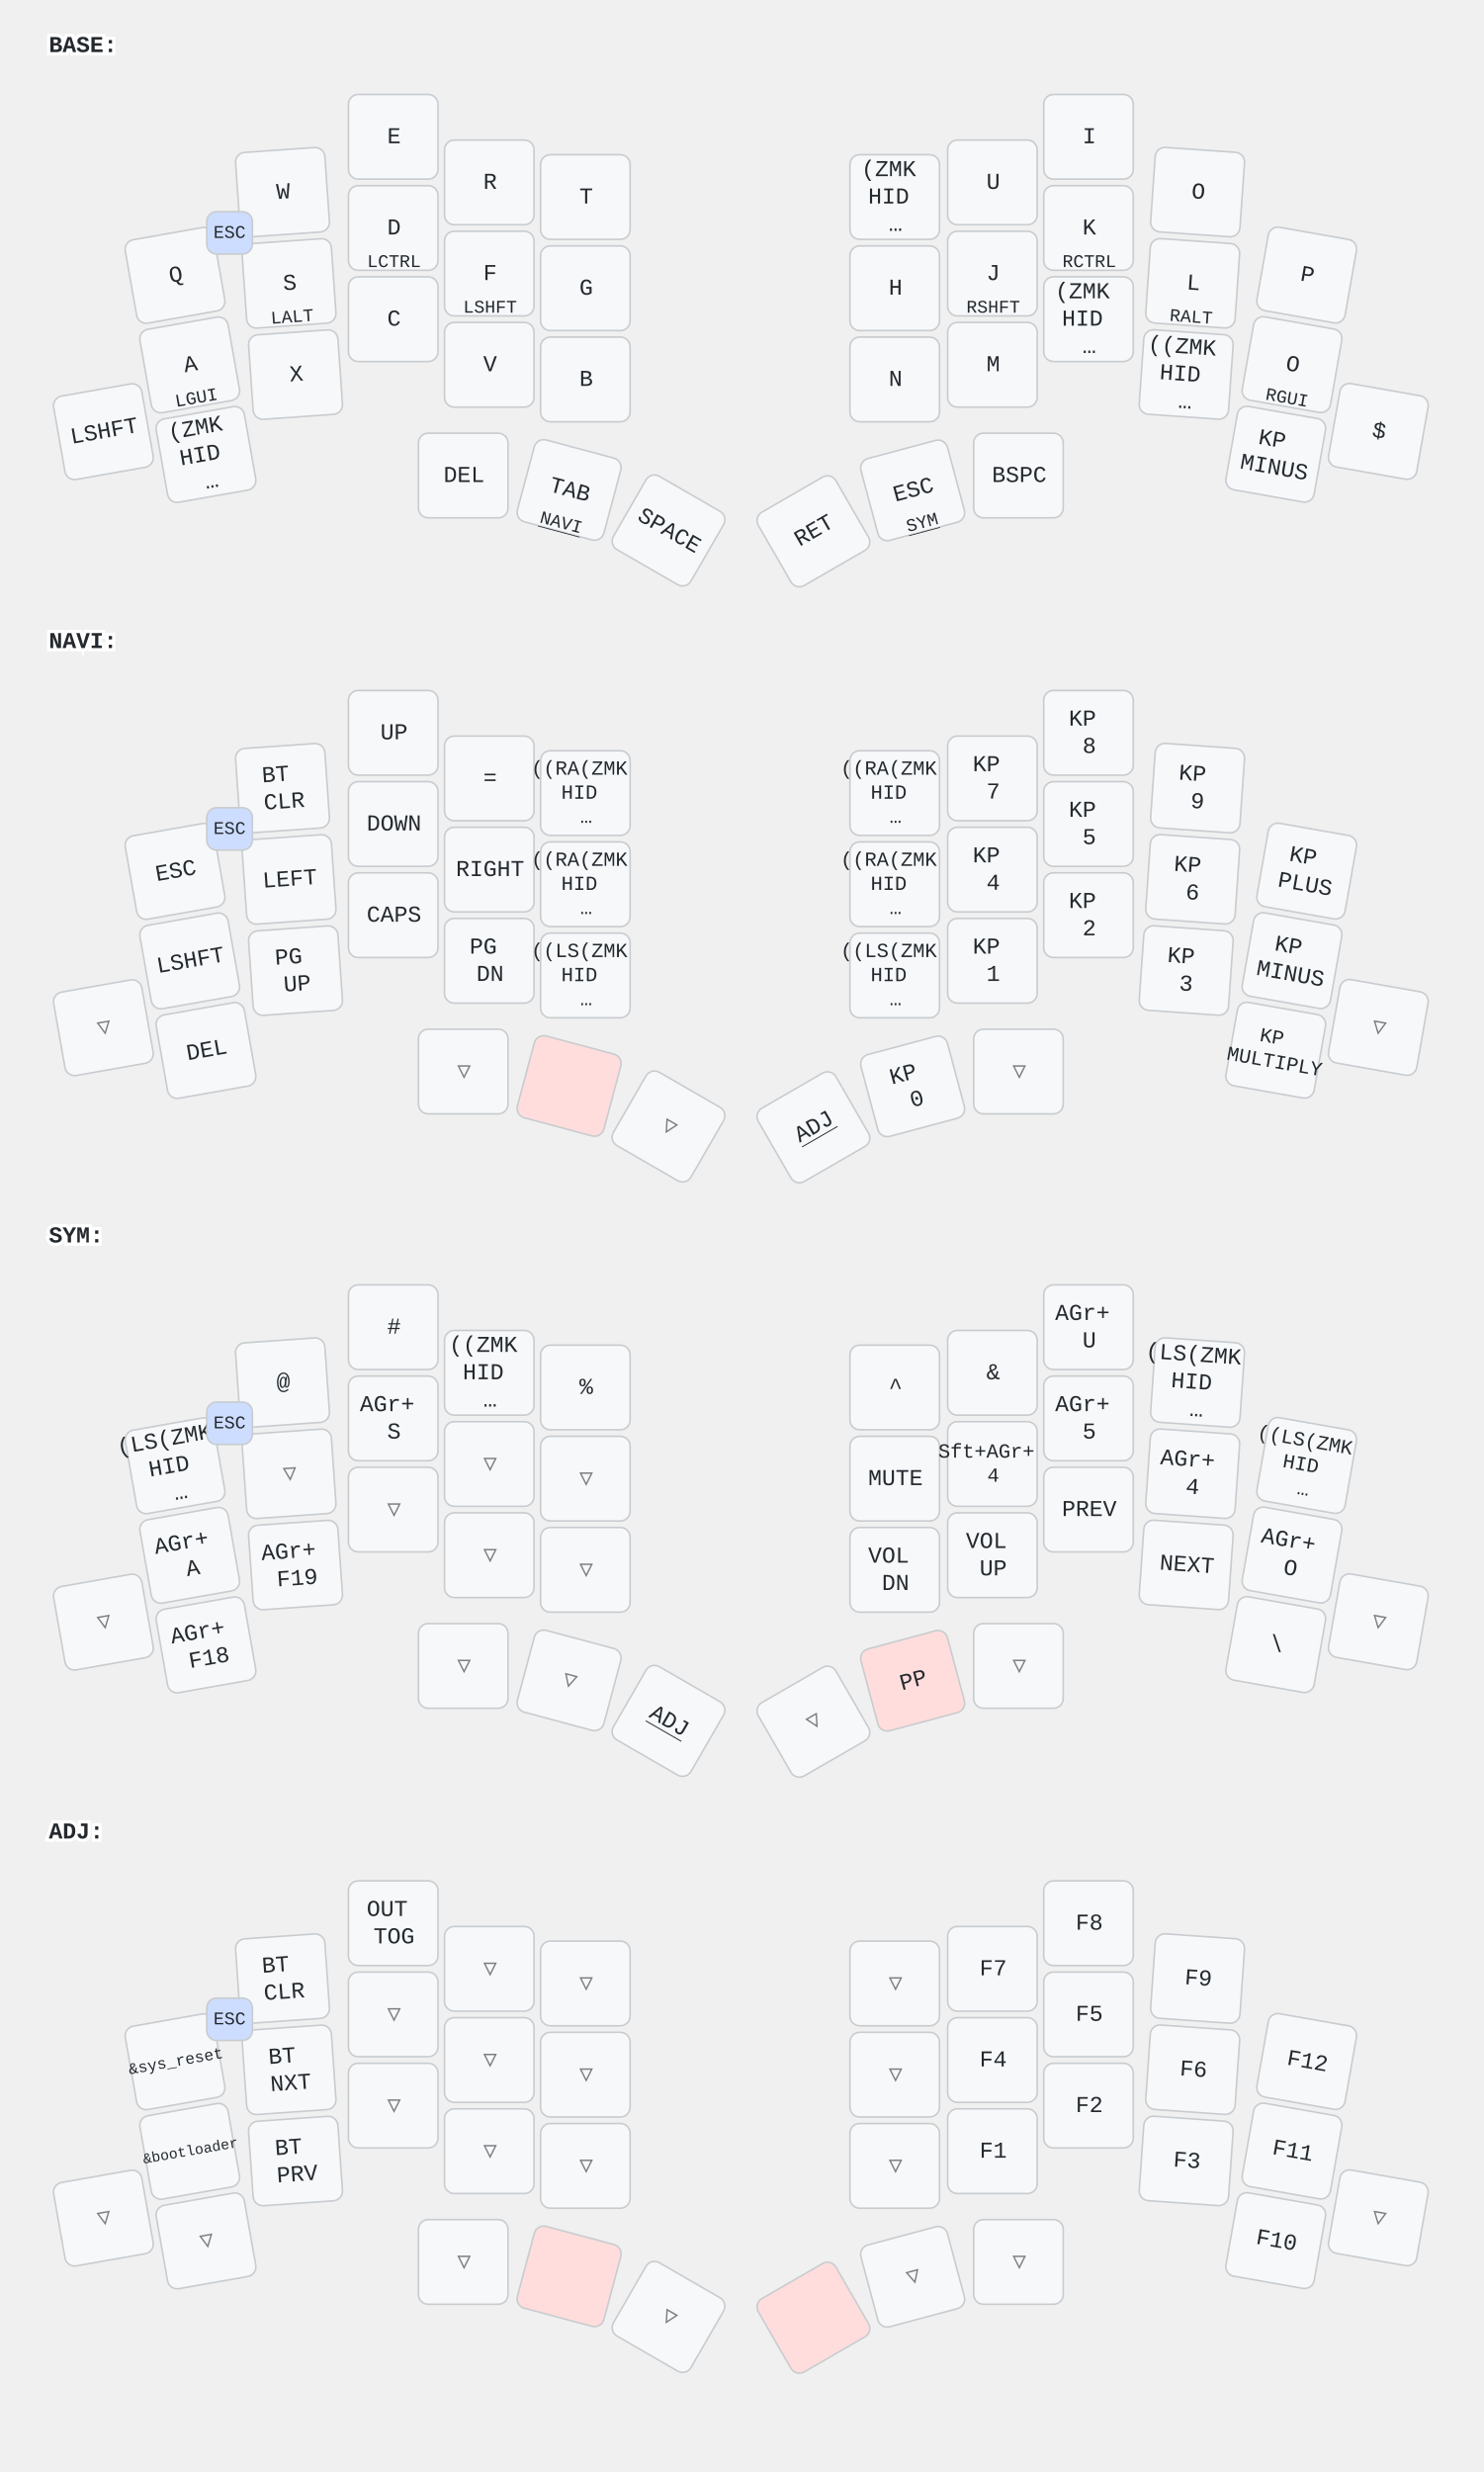
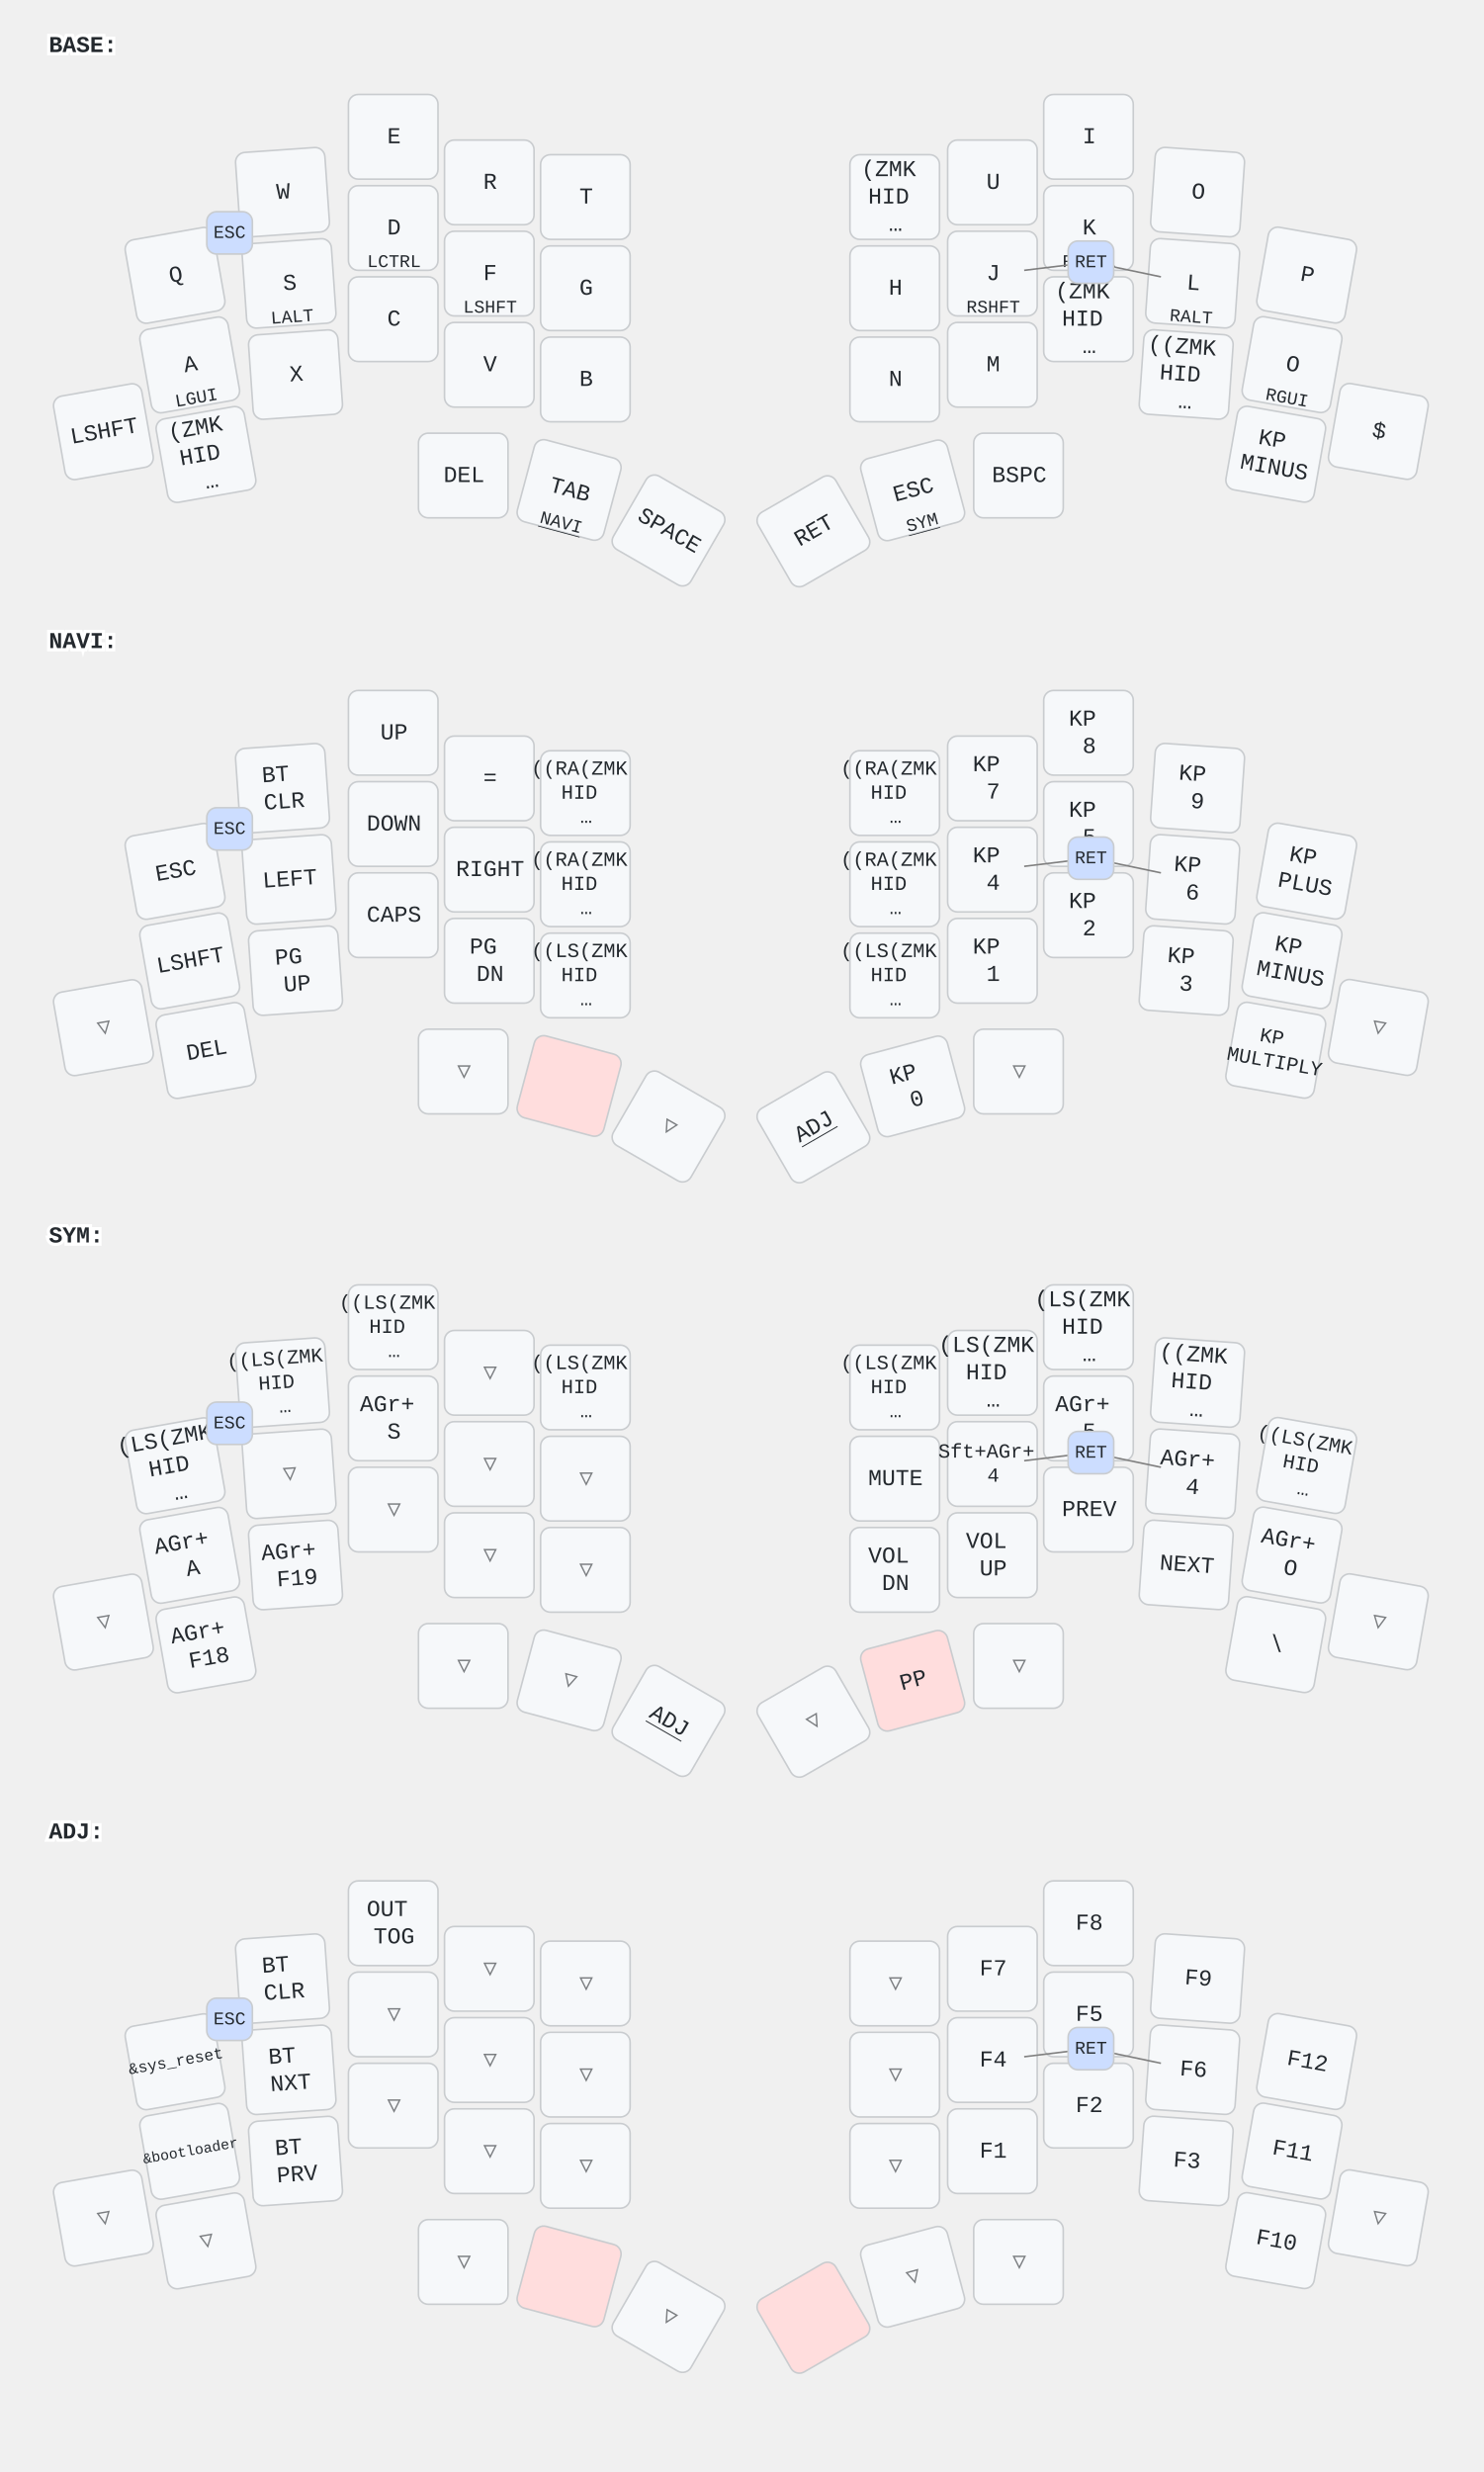
<svg xmlns="http://www.w3.org/2000/svg" width="911" height="1518" viewBox="0 0 911 1518" class="keymap">
  <style>/* inherit to force styles through use tags */
svg path {
    fill: inherit;
}

/* font and background color specifications */
svg.keymap {
    font-family: SFMono-Regular,Consolas,Liberation Mono,Menlo,monospace;
    font-size: 14px;
    font-kerning: normal;
    text-rendering: optimizeLegibility;
    fill: #24292e;
}

/* default key styling */
rect.key {
    fill: #f6f8fa;
}

rect.key, rect.combo {
    stroke: #c9cccf;
    stroke-width: 1;
}

/* default key side styling, only used is draw_key_sides is set */
rect.side {
    filter: brightness(90%);
}

/* color accent for combo boxes */
rect.combo, rect.combo-separate {
    fill: #cdf;
}

/* color accent for held keys */
rect.held, rect.combo.held {
    fill: #fdd;
}

/* color accent for ghost (optional) keys */
rect.ghost, rect.combo.ghost {
    stroke-dasharray: 4, 4;
    stroke-width: 2;
}

text {
    text-anchor: middle;
    dominant-baseline: middle;
}

/* styling for layer labels */
text.label {
    font-weight: bold;
    text-anchor: start;
    stroke: white;
    stroke-width: 4;
    paint-order: stroke;
}

/* styling for optional footer */
text.footer {
    text-anchor: end;
    dominant-baseline: auto;
    stroke: white;
    stroke-width: 4;
    paint-order: stroke;
}

/* styling for combo tap, and key hold/shifted label text */
text.combo, text.hold, text.shifted {
    font-size: 11px;
}

text.hold {
    text-anchor: middle;
    dominant-baseline: auto;
}

text.shifted {
    text-anchor: middle;
    dominant-baseline: hanging;
}

text.layer-activator {
    text-decoration: underline;
}

/* styling for hold/shifted label text in combo box */
text.combo.hold, text.combo.shifted {
    font-size: 8px;
}

/* lighter symbol for transparent keys */
text.trans {
    fill: #7b7e81;
}

/* styling for combo dendrons */
path.combo {
    stroke-width: 1;
    stroke: gray;
    fill: none;
}

/* Start Tabler Icons Cleanup */
/* cannot use height/width with glyphs */
.icon-tabler &gt; path {
    fill: inherit;
    stroke: inherit;
    stroke-width: 2;
}
/* hide tabler's default box */
.icon-tabler &gt; path[stroke="none"][fill="none"] {
    visibility: hidden;
}
/* End Tabler Icons Cleanup */
</style>
  <g transform="translate(30, 0)" class="layer-BASE">
    <text x="0" y="28" class="label" id="BASE">BASE:</text>
    <g transform="translate(0, 56)">
      <g transform="translate(78, 113) rotate(-10.0)" class="key keypos-0">
        <rect rx="6" ry="6" x="-28" y="-26" width="55" height="52" class="key" />
        <text x="0" y="0" class="key tap">Q</text>
      </g>
      <g transform="translate(144, 62) rotate(-4.0)" class="key keypos-1">
        <rect rx="6" ry="6" x="-28" y="-26" width="55" height="52" class="key" />
        <text x="0" y="0" class="key tap">W</text>
      </g>
      <g transform="translate(212, 28)" class="key keypos-2">
        <rect rx="6" ry="6" x="-28" y="-26" width="55" height="52" class="key" />
        <text x="0" y="0" class="key tap">E</text>
      </g>
      <g transform="translate(271, 56)" class="key keypos-3">
        <rect rx="6" ry="6" x="-28" y="-26" width="55" height="52" class="key" />
        <text x="0" y="0" class="key tap">R</text>
      </g>
      <g transform="translate(330, 65)" class="key keypos-4">
        <rect rx="6" ry="6" x="-28" y="-26" width="55" height="52" class="key" />
        <text x="0" y="0" class="key tap">T</text>
      </g>
      <g transform="translate(520, 65)" class="key keypos-5">
        <rect rx="6" ry="6" x="-28" y="-26" width="55" height="52" class="key" />
        <text x="0" y="0" class="key tap">
          <tspan x="0" dy="-1.2em">(ZMK</tspan>
          <tspan x="0" dy="1.2em">HID</tspan>
          <tspan x="0" dy="1.2em">…</tspan>
        </text>
      </g>
      <g transform="translate(580, 56)" class="key keypos-6">
        <rect rx="6" ry="6" x="-28" y="-26" width="55" height="52" class="key" />
        <text x="0" y="0" class="key tap">U</text>
      </g>
      <g transform="translate(639, 28)" class="key keypos-7">
        <rect rx="6" ry="6" x="-28" y="-26" width="55" height="52" class="key" />
        <text x="0" y="0" class="key tap">I</text>
      </g>
      <g transform="translate(706, 62) rotate(4.0)" class="key keypos-8">
        <rect rx="6" ry="6" x="-28" y="-26" width="55" height="52" class="key" />
        <text x="0" y="0" class="key tap">O</text>
      </g>
      <g transform="translate(773, 113) rotate(10.0)" class="key keypos-9">
        <rect rx="6" ry="6" x="-28" y="-26" width="55" height="52" class="key" />
        <text x="0" y="0" class="key tap">P</text>
      </g>
      <g transform="translate(87, 168) rotate(-10.0)" class="key keypos-10">
        <rect rx="6" ry="6" x="-28" y="-26" width="55" height="52" class="key" />
        <text x="0" y="0" class="key tap">A</text>
        <text x="0" y="24" class="key hold">LGUI</text>
      </g>
      <g transform="translate(148, 118) rotate(-4.0)" class="key keypos-11">
        <rect rx="6" ry="6" x="-28" y="-26" width="55" height="52" class="key" />
        <text x="0" y="0" class="key tap">S</text>
        <text x="0" y="24" class="key hold">LALT</text>
      </g>
      <g transform="translate(212, 84)" class="key keypos-12">
        <rect rx="6" ry="6" x="-28" y="-26" width="55" height="52" class="key" />
        <text x="0" y="0" class="key tap">D</text>
        <text x="0" y="24" class="key hold">LCTRL</text>
      </g>
      <g transform="translate(271, 112)" class="key keypos-13">
        <rect rx="6" ry="6" x="-28" y="-26" width="55" height="52" class="key" />
        <text x="0" y="0" class="key tap">F</text>
        <text x="0" y="24" class="key hold">LSHFT</text>
      </g>
      <g transform="translate(330, 121)" class="key keypos-14">
        <rect rx="6" ry="6" x="-28" y="-26" width="55" height="52" class="key" />
        <text x="0" y="0" class="key tap">G</text>
      </g>
      <g transform="translate(520, 121)" class="key keypos-15">
        <rect rx="6" ry="6" x="-28" y="-26" width="55" height="52" class="key" />
        <text x="0" y="0" class="key tap">H</text>
      </g>
      <g transform="translate(580, 112)" class="key keypos-16">
        <rect rx="6" ry="6" x="-28" y="-26" width="55" height="52" class="key" />
        <text x="0" y="0" class="key tap">J</text>
        <text x="0" y="24" class="key hold">RSHFT</text>
      </g>
      <g transform="translate(639, 84)" class="key keypos-17">
        <rect rx="6" ry="6" x="-28" y="-26" width="55" height="52" class="key" />
        <text x="0" y="0" class="key tap">K</text>
        <text x="0" y="24" class="key hold">RCTRL</text>
      </g>
      <g transform="translate(703, 118) rotate(4.0)" class="key keypos-18">
        <rect rx="6" ry="6" x="-28" y="-26" width="55" height="52" class="key" />
        <text x="0" y="0" class="key tap">L</text>
        <text x="0" y="24" class="key hold">RALT</text>
      </g>
      <g transform="translate(764, 168) rotate(10.0)" class="key keypos-19">
        <rect rx="6" ry="6" x="-28" y="-26" width="55" height="52" class="key" />
        <text x="0" y="0" class="key tap">O</text>
        <text x="0" y="24" class="key hold">RGUI</text>
      </g>
      <g transform="translate(34, 209) rotate(-10.0)" class="key keypos-20">
        <rect rx="6" ry="6" x="-28" y="-26" width="55" height="52" class="key" />
        <text x="0" y="0" class="key tap">LSHFT</text>
      </g>
      <g transform="translate(97, 223) rotate(-10.0)" class="key keypos-21">
        <rect rx="6" ry="6" x="-28" y="-26" width="55" height="52" class="key" />
        <text x="0" y="0" class="key tap">
          <tspan x="0" dy="-1.2em">(ZMK</tspan>
          <tspan x="0" dy="1.2em">HID</tspan>
          <tspan x="0" dy="1.2em">…</tspan>
        </text>
      </g>
      <g transform="translate(152, 174) rotate(-4.0)" class="key keypos-22">
        <rect rx="6" ry="6" x="-28" y="-26" width="55" height="52" class="key" />
        <text x="0" y="0" class="key tap">X</text>
      </g>
      <g transform="translate(212, 140)" class="key keypos-23">
        <rect rx="6" ry="6" x="-28" y="-26" width="55" height="52" class="key" />
        <text x="0" y="0" class="key tap">C</text>
      </g>
      <g transform="translate(271, 168)" class="key keypos-24">
        <rect rx="6" ry="6" x="-28" y="-26" width="55" height="52" class="key" />
        <text x="0" y="0" class="key tap">V</text>
      </g>
      <g transform="translate(330, 177)" class="key keypos-25">
        <rect rx="6" ry="6" x="-28" y="-26" width="55" height="52" class="key" />
        <text x="0" y="0" class="key tap">B</text>
      </g>
      <g transform="translate(520, 177)" class="key keypos-26">
        <rect rx="6" ry="6" x="-28" y="-26" width="55" height="52" class="key" />
        <text x="0" y="0" class="key tap">N</text>
      </g>
      <g transform="translate(580, 168)" class="key keypos-27">
        <rect rx="6" ry="6" x="-28" y="-26" width="55" height="52" class="key" />
        <text x="0" y="0" class="key tap">M</text>
      </g>
      <g transform="translate(639, 140)" class="key keypos-28">
        <rect rx="6" ry="6" x="-28" y="-26" width="55" height="52" class="key" />
        <text x="0" y="0" class="key tap">
          <tspan x="0" dy="-1.2em">(ZMK</tspan>
          <tspan x="0" dy="1.2em">HID</tspan>
          <tspan x="0" dy="1.2em">…</tspan>
        </text>
      </g>
      <g transform="translate(699, 174) rotate(4.0)" class="key keypos-29">
        <rect rx="6" ry="6" x="-28" y="-26" width="55" height="52" class="key" />
        <text x="0" y="0" class="key tap">
          <tspan x="0" dy="-1.2em">((ZMK</tspan>
          <tspan x="0" dy="1.2em">HID</tspan>
          <tspan x="0" dy="1.2em">…</tspan>
        </text>
      </g>
      <g transform="translate(754, 223) rotate(10.0)" class="key keypos-30">
        <rect rx="6" ry="6" x="-28" y="-26" width="55" height="52" class="key" />
        <text x="0" y="0" class="key tap">
          <tspan x="0" dy="-0.6em">KP</tspan>
          <tspan x="0" dy="1.2em">MINUS</tspan>
        </text>
      </g>
      <g transform="translate(817, 209) rotate(10.0)" class="key keypos-31">
        <rect rx="6" ry="6" x="-28" y="-26" width="55" height="52" class="key" />
        <text x="0" y="0" class="key tap">$</text>
      </g>
      <g transform="translate(255, 236)" class="key keypos-32">
        <rect rx="6" ry="6" x="-28" y="-26" width="55" height="52" class="key" />
        <text x="0" y="0" class="key tap">DEL</text>
      </g>
      <g transform="translate(320, 245) rotate(15.0)" class="key keypos-33">
        <rect rx="6" ry="6" x="-28" y="-26" width="55" height="52" class="key" />
        <text x="0" y="0" class="key tap">TAB</text>
        <a href="#NAVI">
          <text x="0" y="24" class="key hold layer-activator">NAVI</text>
        </a>
      </g>
      <g transform="translate(381, 270) rotate(30.0)" class="key keypos-34">
        <rect rx="6" ry="6" x="-28" y="-26" width="55" height="52" class="key" />
        <text x="0" y="0" class="key tap">SPACE</text>
      </g>
      <g transform="translate(470, 270) rotate(-30.0)" class="key keypos-35">
        <rect rx="6" ry="6" x="-28" y="-26" width="55" height="52" class="key" />
        <text x="0" y="0" class="key tap">RET</text>
      </g>
      <g transform="translate(531, 245) rotate(-15.0)" class="key keypos-36">
        <rect rx="6" ry="6" x="-28" y="-26" width="55" height="52" class="key" />
        <text x="0" y="0" class="key tap">ESC</text>
        <a href="#SYM">
          <text x="0" y="24" class="key hold layer-activator">SYM</text>
        </a>
      </g>
      <g transform="translate(596, 236)" class="key keypos-37">
        <rect rx="6" ry="6" x="-28" y="-26" width="55" height="52" class="key" />
        <text x="0" y="0" class="key tap">BSPC</text>
      </g>
      <g class="combo combopos-0">
        <rect rx="6" ry="6" x="97" y="74" width="28" height="26" class="combo" />
        <text x="111" y="87" class="combo tap">ESC</text>
      </g>
+       <g class="combo combopos-1">
+         <path d="M640,105 l-41,5" class="combo" />
+         <path d="M640,105 l43,9" class="combo" />
+         <rect rx="6" ry="6" x="626" y="92" width="28" height="26" class="combo" />
+         <text x="640" y="105" class="combo tap">RET</text>
+       </g>
    </g>
  </g>
  <g transform="translate(30, 366)" class="layer-NAVI">
    <text x="0" y="28" class="label" id="NAVI">NAVI:</text>
    <g transform="translate(0, 56)">
      <g transform="translate(78, 113) rotate(-10.0)" class="key keypos-0">
        <rect rx="6" ry="6" x="-28" y="-26" width="55" height="52" class="key" />
        <text x="0" y="0" class="key tap">ESC</text>
      </g>
      <g transform="translate(144, 62) rotate(-4.0)" class="key keypos-1">
        <rect rx="6" ry="6" x="-28" y="-26" width="55" height="52" class="key" />
        <text x="0" y="0" class="key tap">
          <tspan x="0" dy="-0.6em">BT</tspan>
          <tspan x="0" dy="1.2em">CLR</tspan>
        </text>
      </g>
      <g transform="translate(212, 28)" class="key keypos-2">
        <rect rx="6" ry="6" x="-28" y="-26" width="55" height="52" class="key" />
        <text x="0" y="0" class="key tap">UP</text>
      </g>
      <g transform="translate(271, 56)" class="key keypos-3">
        <rect rx="6" ry="6" x="-28" y="-26" width="55" height="52" class="key" />
        <text x="0" y="0" class="key tap">=</text>
      </g>
      <g transform="translate(330, 65)" class="key keypos-4">
        <rect rx="6" ry="6" x="-28" y="-26" width="55" height="52" class="key" />
        <text x="0" y="0" class="key tap">
          <tspan x="0" dy="-1.2em" style="font-size: 88%">((RA(ZMK</tspan>
          <tspan x="0" dy="1.2em" style="font-size: 88%">HID</tspan>
          <tspan x="0" dy="1.2em" style="font-size: 88%">…</tspan>
        </text>
      </g>
      <g transform="translate(520, 65)" class="key keypos-5">
        <rect rx="6" ry="6" x="-28" y="-26" width="55" height="52" class="key" />
        <text x="0" y="0" class="key tap">
          <tspan x="0" dy="-1.2em" style="font-size: 88%">((RA(ZMK</tspan>
          <tspan x="0" dy="1.2em" style="font-size: 88%">HID</tspan>
          <tspan x="0" dy="1.2em" style="font-size: 88%">…</tspan>
        </text>
      </g>
      <g transform="translate(580, 56)" class="key keypos-6">
        <rect rx="6" ry="6" x="-28" y="-26" width="55" height="52" class="key" />
        <text x="0" y="0" class="key tap">
          <tspan x="0" dy="-0.6em">KP</tspan>
          <tspan x="0" dy="1.2em">7</tspan>
        </text>
      </g>
      <g transform="translate(639, 28)" class="key keypos-7">
        <rect rx="6" ry="6" x="-28" y="-26" width="55" height="52" class="key" />
        <text x="0" y="0" class="key tap">
          <tspan x="0" dy="-0.6em">KP</tspan>
          <tspan x="0" dy="1.2em">8</tspan>
        </text>
      </g>
      <g transform="translate(706, 62) rotate(4.0)" class="key keypos-8">
        <rect rx="6" ry="6" x="-28" y="-26" width="55" height="52" class="key" />
        <text x="0" y="0" class="key tap">
          <tspan x="0" dy="-0.6em">KP</tspan>
          <tspan x="0" dy="1.2em">9</tspan>
        </text>
      </g>
      <g transform="translate(773, 113) rotate(10.0)" class="key keypos-9">
        <rect rx="6" ry="6" x="-28" y="-26" width="55" height="52" class="key" />
        <text x="0" y="0" class="key tap">
          <tspan x="0" dy="-0.6em">KP</tspan>
          <tspan x="0" dy="1.2em">PLUS</tspan>
        </text>
      </g>
      <g transform="translate(87, 168) rotate(-10.0)" class="key keypos-10">
        <rect rx="6" ry="6" x="-28" y="-26" width="55" height="52" class="key" />
        <text x="0" y="0" class="key tap">LSHFT</text>
      </g>
      <g transform="translate(148, 118) rotate(-4.0)" class="key keypos-11">
        <rect rx="6" ry="6" x="-28" y="-26" width="55" height="52" class="key" />
        <text x="0" y="0" class="key tap">LEFT</text>
      </g>
      <g transform="translate(212, 84)" class="key keypos-12">
        <rect rx="6" ry="6" x="-28" y="-26" width="55" height="52" class="key" />
        <text x="0" y="0" class="key tap">DOWN</text>
      </g>
      <g transform="translate(271, 112)" class="key keypos-13">
        <rect rx="6" ry="6" x="-28" y="-26" width="55" height="52" class="key" />
        <text x="0" y="0" class="key tap">RIGHT</text>
      </g>
      <g transform="translate(330, 121)" class="key keypos-14">
        <rect rx="6" ry="6" x="-28" y="-26" width="55" height="52" class="key" />
        <text x="0" y="0" class="key tap">
          <tspan x="0" dy="-1.2em" style="font-size: 88%">((RA(ZMK</tspan>
          <tspan x="0" dy="1.2em" style="font-size: 88%">HID</tspan>
          <tspan x="0" dy="1.2em" style="font-size: 88%">…</tspan>
        </text>
      </g>
      <g transform="translate(520, 121)" class="key keypos-15">
        <rect rx="6" ry="6" x="-28" y="-26" width="55" height="52" class="key" />
        <text x="0" y="0" class="key tap">
          <tspan x="0" dy="-1.2em" style="font-size: 88%">((RA(ZMK</tspan>
          <tspan x="0" dy="1.2em" style="font-size: 88%">HID</tspan>
          <tspan x="0" dy="1.2em" style="font-size: 88%">…</tspan>
        </text>
      </g>
      <g transform="translate(580, 112)" class="key keypos-16">
        <rect rx="6" ry="6" x="-28" y="-26" width="55" height="52" class="key" />
        <text x="0" y="0" class="key tap">
          <tspan x="0" dy="-0.6em">KP</tspan>
          <tspan x="0" dy="1.2em">4</tspan>
        </text>
      </g>
      <g transform="translate(639, 84)" class="key keypos-17">
        <rect rx="6" ry="6" x="-28" y="-26" width="55" height="52" class="key" />
        <text x="0" y="0" class="key tap">
          <tspan x="0" dy="-0.6em">KP</tspan>
          <tspan x="0" dy="1.2em">5</tspan>
        </text>
      </g>
      <g transform="translate(703, 118) rotate(4.0)" class="key keypos-18">
        <rect rx="6" ry="6" x="-28" y="-26" width="55" height="52" class="key" />
        <text x="0" y="0" class="key tap">
          <tspan x="0" dy="-0.6em">KP</tspan>
          <tspan x="0" dy="1.2em">6</tspan>
        </text>
      </g>
      <g transform="translate(764, 168) rotate(10.0)" class="key keypos-19">
        <rect rx="6" ry="6" x="-28" y="-26" width="55" height="52" class="key" />
        <text x="0" y="0" class="key tap">
          <tspan x="0" dy="-0.6em">KP</tspan>
          <tspan x="0" dy="1.2em">MINUS</tspan>
        </text>
      </g>
      <g transform="translate(34, 209) rotate(-10.0)" class="key trans keypos-20">
        <rect rx="6" ry="6" x="-28" y="-26" width="55" height="52" class="key trans" />
        <text x="0" y="0" class="key trans tap">▽</text>
      </g>
      <g transform="translate(97, 223) rotate(-10.0)" class="key keypos-21">
        <rect rx="6" ry="6" x="-28" y="-26" width="55" height="52" class="key" />
        <text x="0" y="0" class="key tap">DEL</text>
      </g>
      <g transform="translate(152, 174) rotate(-4.0)" class="key keypos-22">
        <rect rx="6" ry="6" x="-28" y="-26" width="55" height="52" class="key" />
        <text x="0" y="0" class="key tap">
          <tspan x="0" dy="-0.6em">PG</tspan>
          <tspan x="0" dy="1.2em">UP</tspan>
        </text>
      </g>
      <g transform="translate(212, 140)" class="key keypos-23">
        <rect rx="6" ry="6" x="-28" y="-26" width="55" height="52" class="key" />
        <text x="0" y="0" class="key tap">CAPS</text>
      </g>
      <g transform="translate(271, 168)" class="key keypos-24">
        <rect rx="6" ry="6" x="-28" y="-26" width="55" height="52" class="key" />
        <text x="0" y="0" class="key tap">
          <tspan x="0" dy="-0.6em">PG</tspan>
          <tspan x="0" dy="1.2em">DN</tspan>
        </text>
      </g>
      <g transform="translate(330, 177)" class="key keypos-25">
        <rect rx="6" ry="6" x="-28" y="-26" width="55" height="52" class="key" />
        <text x="0" y="0" class="key tap">
          <tspan x="0" dy="-1.2em" style="font-size: 88%">((LS(ZMK</tspan>
          <tspan x="0" dy="1.2em" style="font-size: 88%">HID</tspan>
          <tspan x="0" dy="1.2em" style="font-size: 88%">…</tspan>
        </text>
      </g>
      <g transform="translate(520, 177)" class="key keypos-26">
        <rect rx="6" ry="6" x="-28" y="-26" width="55" height="52" class="key" />
        <text x="0" y="0" class="key tap">
          <tspan x="0" dy="-1.2em" style="font-size: 88%">((LS(ZMK</tspan>
          <tspan x="0" dy="1.2em" style="font-size: 88%">HID</tspan>
          <tspan x="0" dy="1.2em" style="font-size: 88%">…</tspan>
        </text>
      </g>
      <g transform="translate(580, 168)" class="key keypos-27">
        <rect rx="6" ry="6" x="-28" y="-26" width="55" height="52" class="key" />
        <text x="0" y="0" class="key tap">
          <tspan x="0" dy="-0.6em">KP</tspan>
          <tspan x="0" dy="1.2em">1</tspan>
        </text>
      </g>
      <g transform="translate(639, 140)" class="key keypos-28">
        <rect rx="6" ry="6" x="-28" y="-26" width="55" height="52" class="key" />
        <text x="0" y="0" class="key tap">
          <tspan x="0" dy="-0.6em">KP</tspan>
          <tspan x="0" dy="1.2em">2</tspan>
        </text>
      </g>
      <g transform="translate(699, 174) rotate(4.0)" class="key keypos-29">
        <rect rx="6" ry="6" x="-28" y="-26" width="55" height="52" class="key" />
        <text x="0" y="0" class="key tap">
          <tspan x="0" dy="-0.6em">KP</tspan>
          <tspan x="0" dy="1.2em">3</tspan>
        </text>
      </g>
      <g transform="translate(754, 223) rotate(10.0)" class="key keypos-30">
        <rect rx="6" ry="6" x="-28" y="-26" width="55" height="52" class="key" />
        <text x="0" y="0" class="key tap">
          <tspan x="0" dy="-0.6em" style="font-size: 88%">KP</tspan>
          <tspan x="0" dy="1.2em" style="font-size: 88%">MULTIPLY</tspan>
        </text>
      </g>
      <g transform="translate(817, 209) rotate(10.0)" class="key trans keypos-31">
        <rect rx="6" ry="6" x="-28" y="-26" width="55" height="52" class="key trans" />
        <text x="0" y="0" class="key trans tap">▽</text>
      </g>
      <g transform="translate(255, 236)" class="key trans keypos-32">
        <rect rx="6" ry="6" x="-28" y="-26" width="55" height="52" class="key trans" />
        <text x="0" y="0" class="key trans tap">▽</text>
      </g>
      <g transform="translate(320, 245) rotate(15.0)" class="key held keypos-33">
        <rect rx="6" ry="6" x="-28" y="-26" width="55" height="52" class="key held" />
      </g>
      <g transform="translate(381, 270) rotate(30.0)" class="key trans keypos-34">
        <rect rx="6" ry="6" x="-28" y="-26" width="55" height="52" class="key trans" />
        <text x="0" y="0" class="key trans tap">▽</text>
      </g>
      <g transform="translate(470, 270) rotate(-30.0)" class="key keypos-35">
        <rect rx="6" ry="6" x="-28" y="-26" width="55" height="52" class="key" />
        <a href="#ADJ">
          <text x="0" y="0" class="key tap layer-activator">ADJ</text>
        </a>
      </g>
      <g transform="translate(531, 245) rotate(-15.0)" class="key keypos-36">
        <rect rx="6" ry="6" x="-28" y="-26" width="55" height="52" class="key" />
        <text x="0" y="0" class="key tap">
          <tspan x="0" dy="-0.6em">KP</tspan>
          <tspan x="0" dy="1.2em">0</tspan>
        </text>
      </g>
      <g transform="translate(596, 236)" class="key trans keypos-37">
        <rect rx="6" ry="6" x="-28" y="-26" width="55" height="52" class="key trans" />
        <text x="0" y="0" class="key trans tap">▽</text>
      </g>
      <g class="combo combopos-0">
        <rect rx="6" ry="6" x="97" y="74" width="28" height="26" class="combo" />
        <text x="111" y="87" class="combo tap">ESC</text>
      </g>
+       <g class="combo combopos-1">
+         <path d="M640,105 l-41,5" class="combo" />
+         <path d="M640,105 l43,9" class="combo" />
+         <rect rx="6" ry="6" x="626" y="92" width="28" height="26" class="combo" />
+         <text x="640" y="105" class="combo tap">RET</text>
+       </g>
    </g>
  </g>
  <g transform="translate(30, 731)" class="layer-SYM">
    <text x="0" y="28" class="label" id="SYM">SYM:</text>
    <g transform="translate(0, 56)">
      <g transform="translate(78, 113) rotate(-10.0)" class="key keypos-0">
        <rect rx="6" ry="6" x="-28" y="-26" width="55" height="52" class="key" />
        <text x="0" y="0" class="key tap">
          <tspan x="0" dy="-1.2em">(LS(ZMK</tspan>
          <tspan x="0" dy="1.2em">HID</tspan>
          <tspan x="0" dy="1.2em">…</tspan>
        </text>
      </g>
      <g transform="translate(144, 62) rotate(-4.0)" class="key keypos-1">
        <rect rx="6" ry="6" x="-28" y="-26" width="55" height="52" class="key" />
-         <text x="0" y="0" class="key tap">@</text>
+         <text x="0" y="0" class="key tap">
+           <tspan x="0" dy="-1.2em" style="font-size: 88%">((LS(ZMK</tspan>
+           <tspan x="0" dy="1.2em" style="font-size: 88%">HID</tspan>
+           <tspan x="0" dy="1.2em" style="font-size: 88%">…</tspan>
+         </text>
      </g>
      <g transform="translate(212, 28)" class="key keypos-2">
        <rect rx="6" ry="6" x="-28" y="-26" width="55" height="52" class="key" />
-         <text x="0" y="0" class="key tap">#</text>
-       </g>
-       <g transform="translate(271, 56)" class="key keypos-3">
+         <text x="0" y="0" class="key tap">
+           <tspan x="0" dy="-1.2em" style="font-size: 88%">((LS(ZMK</tspan>
+           <tspan x="0" dy="1.2em" style="font-size: 88%">HID</tspan>
+           <tspan x="0" dy="1.2em" style="font-size: 88%">…</tspan>
+         </text>
+       </g>
+       <g transform="translate(271, 56)" class="key trans keypos-3">
+         <rect rx="6" ry="6" x="-28" y="-26" width="55" height="52" class="key trans" />
+         <text x="0" y="0" class="key trans tap">▽</text>
+       </g>
+       <g transform="translate(330, 65)" class="key keypos-4">
+         <rect rx="6" ry="6" x="-28" y="-26" width="55" height="52" class="key" />
+         <text x="0" y="0" class="key tap">
+           <tspan x="0" dy="-1.2em" style="font-size: 88%">((LS(ZMK</tspan>
+           <tspan x="0" dy="1.2em" style="font-size: 88%">HID</tspan>
+           <tspan x="0" dy="1.2em" style="font-size: 88%">…</tspan>
+         </text>
+       </g>
+       <g transform="translate(520, 65)" class="key keypos-5">
+         <rect rx="6" ry="6" x="-28" y="-26" width="55" height="52" class="key" />
+         <text x="0" y="0" class="key tap">
+           <tspan x="0" dy="-1.2em" style="font-size: 88%">((LS(ZMK</tspan>
+           <tspan x="0" dy="1.2em" style="font-size: 88%">HID</tspan>
+           <tspan x="0" dy="1.2em" style="font-size: 88%">…</tspan>
+         </text>
+       </g>
+       <g transform="translate(580, 56)" class="key keypos-6">
+         <rect rx="6" ry="6" x="-28" y="-26" width="55" height="52" class="key" />
+         <text x="0" y="0" class="key tap">
+           <tspan x="0" dy="-1.2em">(LS(ZMK</tspan>
+           <tspan x="0" dy="1.2em">HID</tspan>
+           <tspan x="0" dy="1.2em">…</tspan>
+         </text>
+       </g>
+       <g transform="translate(639, 28)" class="key keypos-7">
+         <rect rx="6" ry="6" x="-28" y="-26" width="55" height="52" class="key" />
+         <text x="0" y="0" class="key tap">
+           <tspan x="0" dy="-1.2em">(LS(ZMK</tspan>
+           <tspan x="0" dy="1.2em">HID</tspan>
+           <tspan x="0" dy="1.2em">…</tspan>
+         </text>
+       </g>
+       <g transform="translate(706, 62) rotate(4.0)" class="key keypos-8">
        <rect rx="6" ry="6" x="-28" y="-26" width="55" height="52" class="key" />
        <text x="0" y="0" class="key tap">
          <tspan x="0" dy="-1.2em">((ZMK</tspan>
          <tspan x="0" dy="1.2em">HID</tspan>
          <tspan x="0" dy="1.2em">…</tspan>
        </text>
      </g>
-       <g transform="translate(330, 65)" class="key keypos-4">
-         <rect rx="6" ry="6" x="-28" y="-26" width="55" height="52" class="key" />
-         <text x="0" y="0" class="key tap">%</text>
-       </g>
-       <g transform="translate(520, 65)" class="key keypos-5">
-         <rect rx="6" ry="6" x="-28" y="-26" width="55" height="52" class="key" />
-         <text x="0" y="0" class="key tap">^</text>
-       </g>
-       <g transform="translate(580, 56)" class="key keypos-6">
-         <rect rx="6" ry="6" x="-28" y="-26" width="55" height="52" class="key" />
-         <text x="0" y="0" class="key tap">&amp;</text>
-       </g>
-       <g transform="translate(639, 28)" class="key keypos-7">
-         <rect rx="6" ry="6" x="-28" y="-26" width="55" height="52" class="key" />
-         <text x="0" y="0" class="key tap">
-           <tspan x="0" dy="-0.6em">AGr+</tspan>
-           <tspan x="0" dy="1.2em">U</tspan>
-         </text>
-       </g>
-       <g transform="translate(706, 62) rotate(4.0)" class="key keypos-8">
-         <rect rx="6" ry="6" x="-28" y="-26" width="55" height="52" class="key" />
-         <text x="0" y="0" class="key tap">
-           <tspan x="0" dy="-1.2em">(LS(ZMK</tspan>
-           <tspan x="0" dy="1.2em">HID</tspan>
-           <tspan x="0" dy="1.2em">…</tspan>
-         </text>
-       </g>
      <g transform="translate(773, 113) rotate(10.0)" class="key keypos-9">
        <rect rx="6" ry="6" x="-28" y="-26" width="55" height="52" class="key" />
        <text x="0" y="0" class="key tap">
          <tspan x="0" dy="-1.2em" style="font-size: 88%">((LS(ZMK</tspan>
          <tspan x="0" dy="1.2em" style="font-size: 88%">HID</tspan>
          <tspan x="0" dy="1.2em" style="font-size: 88%">…</tspan>
        </text>
      </g>
      <g transform="translate(87, 168) rotate(-10.0)" class="key keypos-10">
        <rect rx="6" ry="6" x="-28" y="-26" width="55" height="52" class="key" />
        <text x="0" y="0" class="key tap">
          <tspan x="0" dy="-0.6em">AGr+</tspan>
          <tspan x="0" dy="1.2em">A</tspan>
        </text>
      </g>
      <g transform="translate(148, 118) rotate(-4.0)" class="key trans keypos-11">
        <rect rx="6" ry="6" x="-28" y="-26" width="55" height="52" class="key trans" />
        <text x="0" y="0" class="key trans tap">▽</text>
      </g>
      <g transform="translate(212, 84)" class="key keypos-12">
        <rect rx="6" ry="6" x="-28" y="-26" width="55" height="52" class="key" />
        <text x="0" y="0" class="key tap">
          <tspan x="0" dy="-0.6em">AGr+</tspan>
          <tspan x="0" dy="1.2em">S</tspan>
        </text>
      </g>
      <g transform="translate(271, 112)" class="key trans keypos-13">
        <rect rx="6" ry="6" x="-28" y="-26" width="55" height="52" class="key trans" />
        <text x="0" y="0" class="key trans tap">▽</text>
      </g>
      <g transform="translate(330, 121)" class="key trans keypos-14">
        <rect rx="6" ry="6" x="-28" y="-26" width="55" height="52" class="key trans" />
        <text x="0" y="0" class="key trans tap">▽</text>
      </g>
      <g transform="translate(520, 121)" class="key keypos-15">
        <rect rx="6" ry="6" x="-28" y="-26" width="55" height="52" class="key" />
        <text x="0" y="0" class="key tap">MUTE</text>
      </g>
      <g transform="translate(580, 112)" class="key keypos-16">
        <rect rx="6" ry="6" x="-28" y="-26" width="55" height="52" class="key" />
        <text x="0" y="0" class="key tap">
          <tspan x="0" dy="-0.6em" style="font-size: 88%">Sft+AGr+</tspan>
          <tspan x="0" dy="1.2em" style="font-size: 88%">4</tspan>
        </text>
      </g>
      <g transform="translate(639, 84)" class="key keypos-17">
        <rect rx="6" ry="6" x="-28" y="-26" width="55" height="52" class="key" />
        <text x="0" y="0" class="key tap">
          <tspan x="0" dy="-0.6em">AGr+</tspan>
          <tspan x="0" dy="1.2em">5</tspan>
        </text>
      </g>
      <g transform="translate(703, 118) rotate(4.0)" class="key keypos-18">
        <rect rx="6" ry="6" x="-28" y="-26" width="55" height="52" class="key" />
        <text x="0" y="0" class="key tap">
          <tspan x="0" dy="-0.6em">AGr+</tspan>
          <tspan x="0" dy="1.2em">4</tspan>
        </text>
      </g>
      <g transform="translate(764, 168) rotate(10.0)" class="key keypos-19">
        <rect rx="6" ry="6" x="-28" y="-26" width="55" height="52" class="key" />
        <text x="0" y="0" class="key tap">
          <tspan x="0" dy="-0.6em">AGr+</tspan>
          <tspan x="0" dy="1.2em">O</tspan>
        </text>
      </g>
      <g transform="translate(34, 209) rotate(-10.0)" class="key trans keypos-20">
        <rect rx="6" ry="6" x="-28" y="-26" width="55" height="52" class="key trans" />
        <text x="0" y="0" class="key trans tap">▽</text>
      </g>
      <g transform="translate(97, 223) rotate(-10.0)" class="key keypos-21">
        <rect rx="6" ry="6" x="-28" y="-26" width="55" height="52" class="key" />
        <text x="0" y="0" class="key tap">
          <tspan x="0" dy="-0.6em">AGr+</tspan>
          <tspan x="0" dy="1.2em">F18</tspan>
        </text>
      </g>
      <g transform="translate(152, 174) rotate(-4.0)" class="key keypos-22">
        <rect rx="6" ry="6" x="-28" y="-26" width="55" height="52" class="key" />
        <text x="0" y="0" class="key tap">
          <tspan x="0" dy="-0.6em">AGr+</tspan>
          <tspan x="0" dy="1.2em">F19</tspan>
        </text>
      </g>
      <g transform="translate(212, 140)" class="key trans keypos-23">
        <rect rx="6" ry="6" x="-28" y="-26" width="55" height="52" class="key trans" />
        <text x="0" y="0" class="key trans tap">▽</text>
      </g>
      <g transform="translate(271, 168)" class="key trans keypos-24">
        <rect rx="6" ry="6" x="-28" y="-26" width="55" height="52" class="key trans" />
        <text x="0" y="0" class="key trans tap">▽</text>
      </g>
      <g transform="translate(330, 177)" class="key trans keypos-25">
        <rect rx="6" ry="6" x="-28" y="-26" width="55" height="52" class="key trans" />
        <text x="0" y="0" class="key trans tap">▽</text>
      </g>
      <g transform="translate(520, 177)" class="key keypos-26">
        <rect rx="6" ry="6" x="-28" y="-26" width="55" height="52" class="key" />
        <text x="0" y="0" class="key tap">
          <tspan x="0" dy="-0.6em">VOL</tspan>
          <tspan x="0" dy="1.2em">DN</tspan>
        </text>
      </g>
      <g transform="translate(580, 168)" class="key keypos-27">
        <rect rx="6" ry="6" x="-28" y="-26" width="55" height="52" class="key" />
        <text x="0" y="0" class="key tap">
          <tspan x="0" dy="-0.6em">VOL</tspan>
          <tspan x="0" dy="1.2em">UP</tspan>
        </text>
      </g>
      <g transform="translate(639, 140)" class="key keypos-28">
        <rect rx="6" ry="6" x="-28" y="-26" width="55" height="52" class="key" />
        <text x="0" y="0" class="key tap">PREV</text>
      </g>
      <g transform="translate(699, 174) rotate(4.0)" class="key keypos-29">
        <rect rx="6" ry="6" x="-28" y="-26" width="55" height="52" class="key" />
        <text x="0" y="0" class="key tap">NEXT</text>
      </g>
      <g transform="translate(754, 223) rotate(10.0)" class="key keypos-30">
        <rect rx="6" ry="6" x="-28" y="-26" width="55" height="52" class="key" />
        <text x="0" y="0" class="key tap">\</text>
      </g>
      <g transform="translate(817, 209) rotate(10.0)" class="key trans keypos-31">
        <rect rx="6" ry="6" x="-28" y="-26" width="55" height="52" class="key trans" />
        <text x="0" y="0" class="key trans tap">▽</text>
      </g>
      <g transform="translate(255, 236)" class="key trans keypos-32">
        <rect rx="6" ry="6" x="-28" y="-26" width="55" height="52" class="key trans" />
        <text x="0" y="0" class="key trans tap">▽</text>
      </g>
      <g transform="translate(320, 245) rotate(15.0)" class="key trans keypos-33">
        <rect rx="6" ry="6" x="-28" y="-26" width="55" height="52" class="key trans" />
        <text x="0" y="0" class="key trans tap">▽</text>
      </g>
      <g transform="translate(381, 270) rotate(30.0)" class="key keypos-34">
        <rect rx="6" ry="6" x="-28" y="-26" width="55" height="52" class="key" />
        <a href="#ADJ">
          <text x="0" y="0" class="key tap layer-activator">ADJ</text>
        </a>
      </g>
      <g transform="translate(470, 270) rotate(-30.0)" class="key trans keypos-35">
        <rect rx="6" ry="6" x="-28" y="-26" width="55" height="52" class="key trans" />
        <text x="0" y="0" class="key trans tap">▽</text>
      </g>
      <g transform="translate(531, 245) rotate(-15.0)" class="key held keypos-36">
        <rect rx="6" ry="6" x="-28" y="-26" width="55" height="52" class="key held" />
        <text x="0" y="0" class="key held tap">PP</text>
      </g>
      <g transform="translate(596, 236)" class="key trans keypos-37">
        <rect rx="6" ry="6" x="-28" y="-26" width="55" height="52" class="key trans" />
        <text x="0" y="0" class="key trans tap">▽</text>
      </g>
      <g class="combo combopos-0">
        <rect rx="6" ry="6" x="97" y="74" width="28" height="26" class="combo" />
        <text x="111" y="87" class="combo tap">ESC</text>
+       </g>
+       <g class="combo combopos-1">
+         <path d="M640,105 l-41,5" class="combo" />
+         <path d="M640,105 l43,9" class="combo" />
+         <rect rx="6" ry="6" x="626" y="92" width="28" height="26" class="combo" />
+         <text x="640" y="105" class="combo tap">RET</text>
      </g>
    </g>
  </g>
  <g transform="translate(30, 1097)" class="layer-ADJ">
    <text x="0" y="28" class="label" id="ADJ">ADJ:</text>
    <g transform="translate(0, 56)">
      <g transform="translate(78, 113) rotate(-10.0)" class="key keypos-0">
        <rect rx="6" ry="6" x="-28" y="-26" width="55" height="52" class="key" />
        <text x="0" y="0" class="key tap">
          <tspan style="font-size: 70%">&amp;sys_reset</tspan>
        </text>
      </g>
      <g transform="translate(144, 62) rotate(-4.0)" class="key keypos-1">
        <rect rx="6" ry="6" x="-28" y="-26" width="55" height="52" class="key" />
        <text x="0" y="0" class="key tap">
          <tspan x="0" dy="-0.6em">BT</tspan>
          <tspan x="0" dy="1.2em">CLR</tspan>
        </text>
      </g>
      <g transform="translate(212, 28)" class="key keypos-2">
        <rect rx="6" ry="6" x="-28" y="-26" width="55" height="52" class="key" />
        <text x="0" y="0" class="key tap">
          <tspan x="0" dy="-0.6em">OUT</tspan>
          <tspan x="0" dy="1.2em">TOG</tspan>
        </text>
      </g>
      <g transform="translate(271, 56)" class="key trans keypos-3">
        <rect rx="6" ry="6" x="-28" y="-26" width="55" height="52" class="key trans" />
        <text x="0" y="0" class="key trans tap">▽</text>
      </g>
      <g transform="translate(330, 65)" class="key trans keypos-4">
        <rect rx="6" ry="6" x="-28" y="-26" width="55" height="52" class="key trans" />
        <text x="0" y="0" class="key trans tap">▽</text>
      </g>
      <g transform="translate(520, 65)" class="key trans keypos-5">
        <rect rx="6" ry="6" x="-28" y="-26" width="55" height="52" class="key trans" />
        <text x="0" y="0" class="key trans tap">▽</text>
      </g>
      <g transform="translate(580, 56)" class="key keypos-6">
        <rect rx="6" ry="6" x="-28" y="-26" width="55" height="52" class="key" />
        <text x="0" y="0" class="key tap">F7</text>
      </g>
      <g transform="translate(639, 28)" class="key keypos-7">
        <rect rx="6" ry="6" x="-28" y="-26" width="55" height="52" class="key" />
        <text x="0" y="0" class="key tap">F8</text>
      </g>
      <g transform="translate(706, 62) rotate(4.0)" class="key keypos-8">
        <rect rx="6" ry="6" x="-28" y="-26" width="55" height="52" class="key" />
        <text x="0" y="0" class="key tap">F9</text>
      </g>
      <g transform="translate(773, 113) rotate(10.0)" class="key keypos-9">
        <rect rx="6" ry="6" x="-28" y="-26" width="55" height="52" class="key" />
        <text x="0" y="0" class="key tap">F12</text>
      </g>
      <g transform="translate(87, 168) rotate(-10.0)" class="key keypos-10">
        <rect rx="6" ry="6" x="-28" y="-26" width="55" height="52" class="key" />
        <text x="0" y="0" class="key tap">
          <tspan style="font-size: 64%">&amp;bootloader</tspan>
        </text>
      </g>
      <g transform="translate(148, 118) rotate(-4.0)" class="key keypos-11">
        <rect rx="6" ry="6" x="-28" y="-26" width="55" height="52" class="key" />
        <text x="0" y="0" class="key tap">
          <tspan x="0" dy="-0.6em">BT</tspan>
          <tspan x="0" dy="1.2em">NXT</tspan>
        </text>
      </g>
      <g transform="translate(212, 84)" class="key trans keypos-12">
        <rect rx="6" ry="6" x="-28" y="-26" width="55" height="52" class="key trans" />
        <text x="0" y="0" class="key trans tap">▽</text>
      </g>
      <g transform="translate(271, 112)" class="key trans keypos-13">
        <rect rx="6" ry="6" x="-28" y="-26" width="55" height="52" class="key trans" />
        <text x="0" y="0" class="key trans tap">▽</text>
      </g>
      <g transform="translate(330, 121)" class="key trans keypos-14">
        <rect rx="6" ry="6" x="-28" y="-26" width="55" height="52" class="key trans" />
        <text x="0" y="0" class="key trans tap">▽</text>
      </g>
      <g transform="translate(520, 121)" class="key trans keypos-15">
        <rect rx="6" ry="6" x="-28" y="-26" width="55" height="52" class="key trans" />
        <text x="0" y="0" class="key trans tap">▽</text>
      </g>
      <g transform="translate(580, 112)" class="key keypos-16">
        <rect rx="6" ry="6" x="-28" y="-26" width="55" height="52" class="key" />
        <text x="0" y="0" class="key tap">F4</text>
      </g>
      <g transform="translate(639, 84)" class="key keypos-17">
        <rect rx="6" ry="6" x="-28" y="-26" width="55" height="52" class="key" />
        <text x="0" y="0" class="key tap">F5</text>
      </g>
      <g transform="translate(703, 118) rotate(4.0)" class="key keypos-18">
        <rect rx="6" ry="6" x="-28" y="-26" width="55" height="52" class="key" />
        <text x="0" y="0" class="key tap">F6</text>
      </g>
      <g transform="translate(764, 168) rotate(10.0)" class="key keypos-19">
        <rect rx="6" ry="6" x="-28" y="-26" width="55" height="52" class="key" />
        <text x="0" y="0" class="key tap">F11</text>
      </g>
      <g transform="translate(34, 209) rotate(-10.0)" class="key trans keypos-20">
        <rect rx="6" ry="6" x="-28" y="-26" width="55" height="52" class="key trans" />
        <text x="0" y="0" class="key trans tap">▽</text>
      </g>
      <g transform="translate(97, 223) rotate(-10.0)" class="key trans keypos-21">
        <rect rx="6" ry="6" x="-28" y="-26" width="55" height="52" class="key trans" />
        <text x="0" y="0" class="key trans tap">▽</text>
      </g>
      <g transform="translate(152, 174) rotate(-4.0)" class="key keypos-22">
        <rect rx="6" ry="6" x="-28" y="-26" width="55" height="52" class="key" />
        <text x="0" y="0" class="key tap">
          <tspan x="0" dy="-0.6em">BT</tspan>
          <tspan x="0" dy="1.2em">PRV</tspan>
        </text>
      </g>
      <g transform="translate(212, 140)" class="key trans keypos-23">
        <rect rx="6" ry="6" x="-28" y="-26" width="55" height="52" class="key trans" />
        <text x="0" y="0" class="key trans tap">▽</text>
      </g>
      <g transform="translate(271, 168)" class="key trans keypos-24">
        <rect rx="6" ry="6" x="-28" y="-26" width="55" height="52" class="key trans" />
        <text x="0" y="0" class="key trans tap">▽</text>
      </g>
      <g transform="translate(330, 177)" class="key trans keypos-25">
        <rect rx="6" ry="6" x="-28" y="-26" width="55" height="52" class="key trans" />
        <text x="0" y="0" class="key trans tap">▽</text>
      </g>
      <g transform="translate(520, 177)" class="key trans keypos-26">
        <rect rx="6" ry="6" x="-28" y="-26" width="55" height="52" class="key trans" />
        <text x="0" y="0" class="key trans tap">▽</text>
      </g>
      <g transform="translate(580, 168)" class="key keypos-27">
        <rect rx="6" ry="6" x="-28" y="-26" width="55" height="52" class="key" />
        <text x="0" y="0" class="key tap">F1</text>
      </g>
      <g transform="translate(639, 140)" class="key keypos-28">
        <rect rx="6" ry="6" x="-28" y="-26" width="55" height="52" class="key" />
        <text x="0" y="0" class="key tap">F2</text>
      </g>
      <g transform="translate(699, 174) rotate(4.0)" class="key keypos-29">
        <rect rx="6" ry="6" x="-28" y="-26" width="55" height="52" class="key" />
        <text x="0" y="0" class="key tap">F3</text>
      </g>
      <g transform="translate(754, 223) rotate(10.0)" class="key keypos-30">
        <rect rx="6" ry="6" x="-28" y="-26" width="55" height="52" class="key" />
        <text x="0" y="0" class="key tap">F10</text>
      </g>
      <g transform="translate(817, 209) rotate(10.0)" class="key trans keypos-31">
        <rect rx="6" ry="6" x="-28" y="-26" width="55" height="52" class="key trans" />
        <text x="0" y="0" class="key trans tap">▽</text>
      </g>
      <g transform="translate(255, 236)" class="key trans keypos-32">
        <rect rx="6" ry="6" x="-28" y="-26" width="55" height="52" class="key trans" />
        <text x="0" y="0" class="key trans tap">▽</text>
      </g>
      <g transform="translate(320, 245) rotate(15.0)" class="key held keypos-33">
        <rect rx="6" ry="6" x="-28" y="-26" width="55" height="52" class="key held" />
      </g>
      <g transform="translate(381, 270) rotate(30.0)" class="key trans keypos-34">
        <rect rx="6" ry="6" x="-28" y="-26" width="55" height="52" class="key trans" />
        <text x="0" y="0" class="key trans tap">▽</text>
      </g>
      <g transform="translate(470, 270) rotate(-30.0)" class="key held keypos-35">
        <rect rx="6" ry="6" x="-28" y="-26" width="55" height="52" class="key held" />
      </g>
      <g transform="translate(531, 245) rotate(-15.0)" class="key trans keypos-36">
        <rect rx="6" ry="6" x="-28" y="-26" width="55" height="52" class="key trans" />
        <text x="0" y="0" class="key trans tap">▽</text>
      </g>
      <g transform="translate(596, 236)" class="key trans keypos-37">
        <rect rx="6" ry="6" x="-28" y="-26" width="55" height="52" class="key trans" />
        <text x="0" y="0" class="key trans tap">▽</text>
      </g>
      <g class="combo combopos-0">
        <rect rx="6" ry="6" x="97" y="74" width="28" height="26" class="combo" />
        <text x="111" y="87" class="combo tap">ESC</text>
      </g>
+       <g class="combo combopos-1">
+         <path d="M640,105 l-41,5" class="combo" />
+         <path d="M640,105 l43,9" class="combo" />
+         <rect rx="6" ry="6" x="626" y="92" width="28" height="26" class="combo" />
+         <text x="640" y="105" class="combo tap">RET</text>
+       </g>
    </g>
  </g>
</svg>
